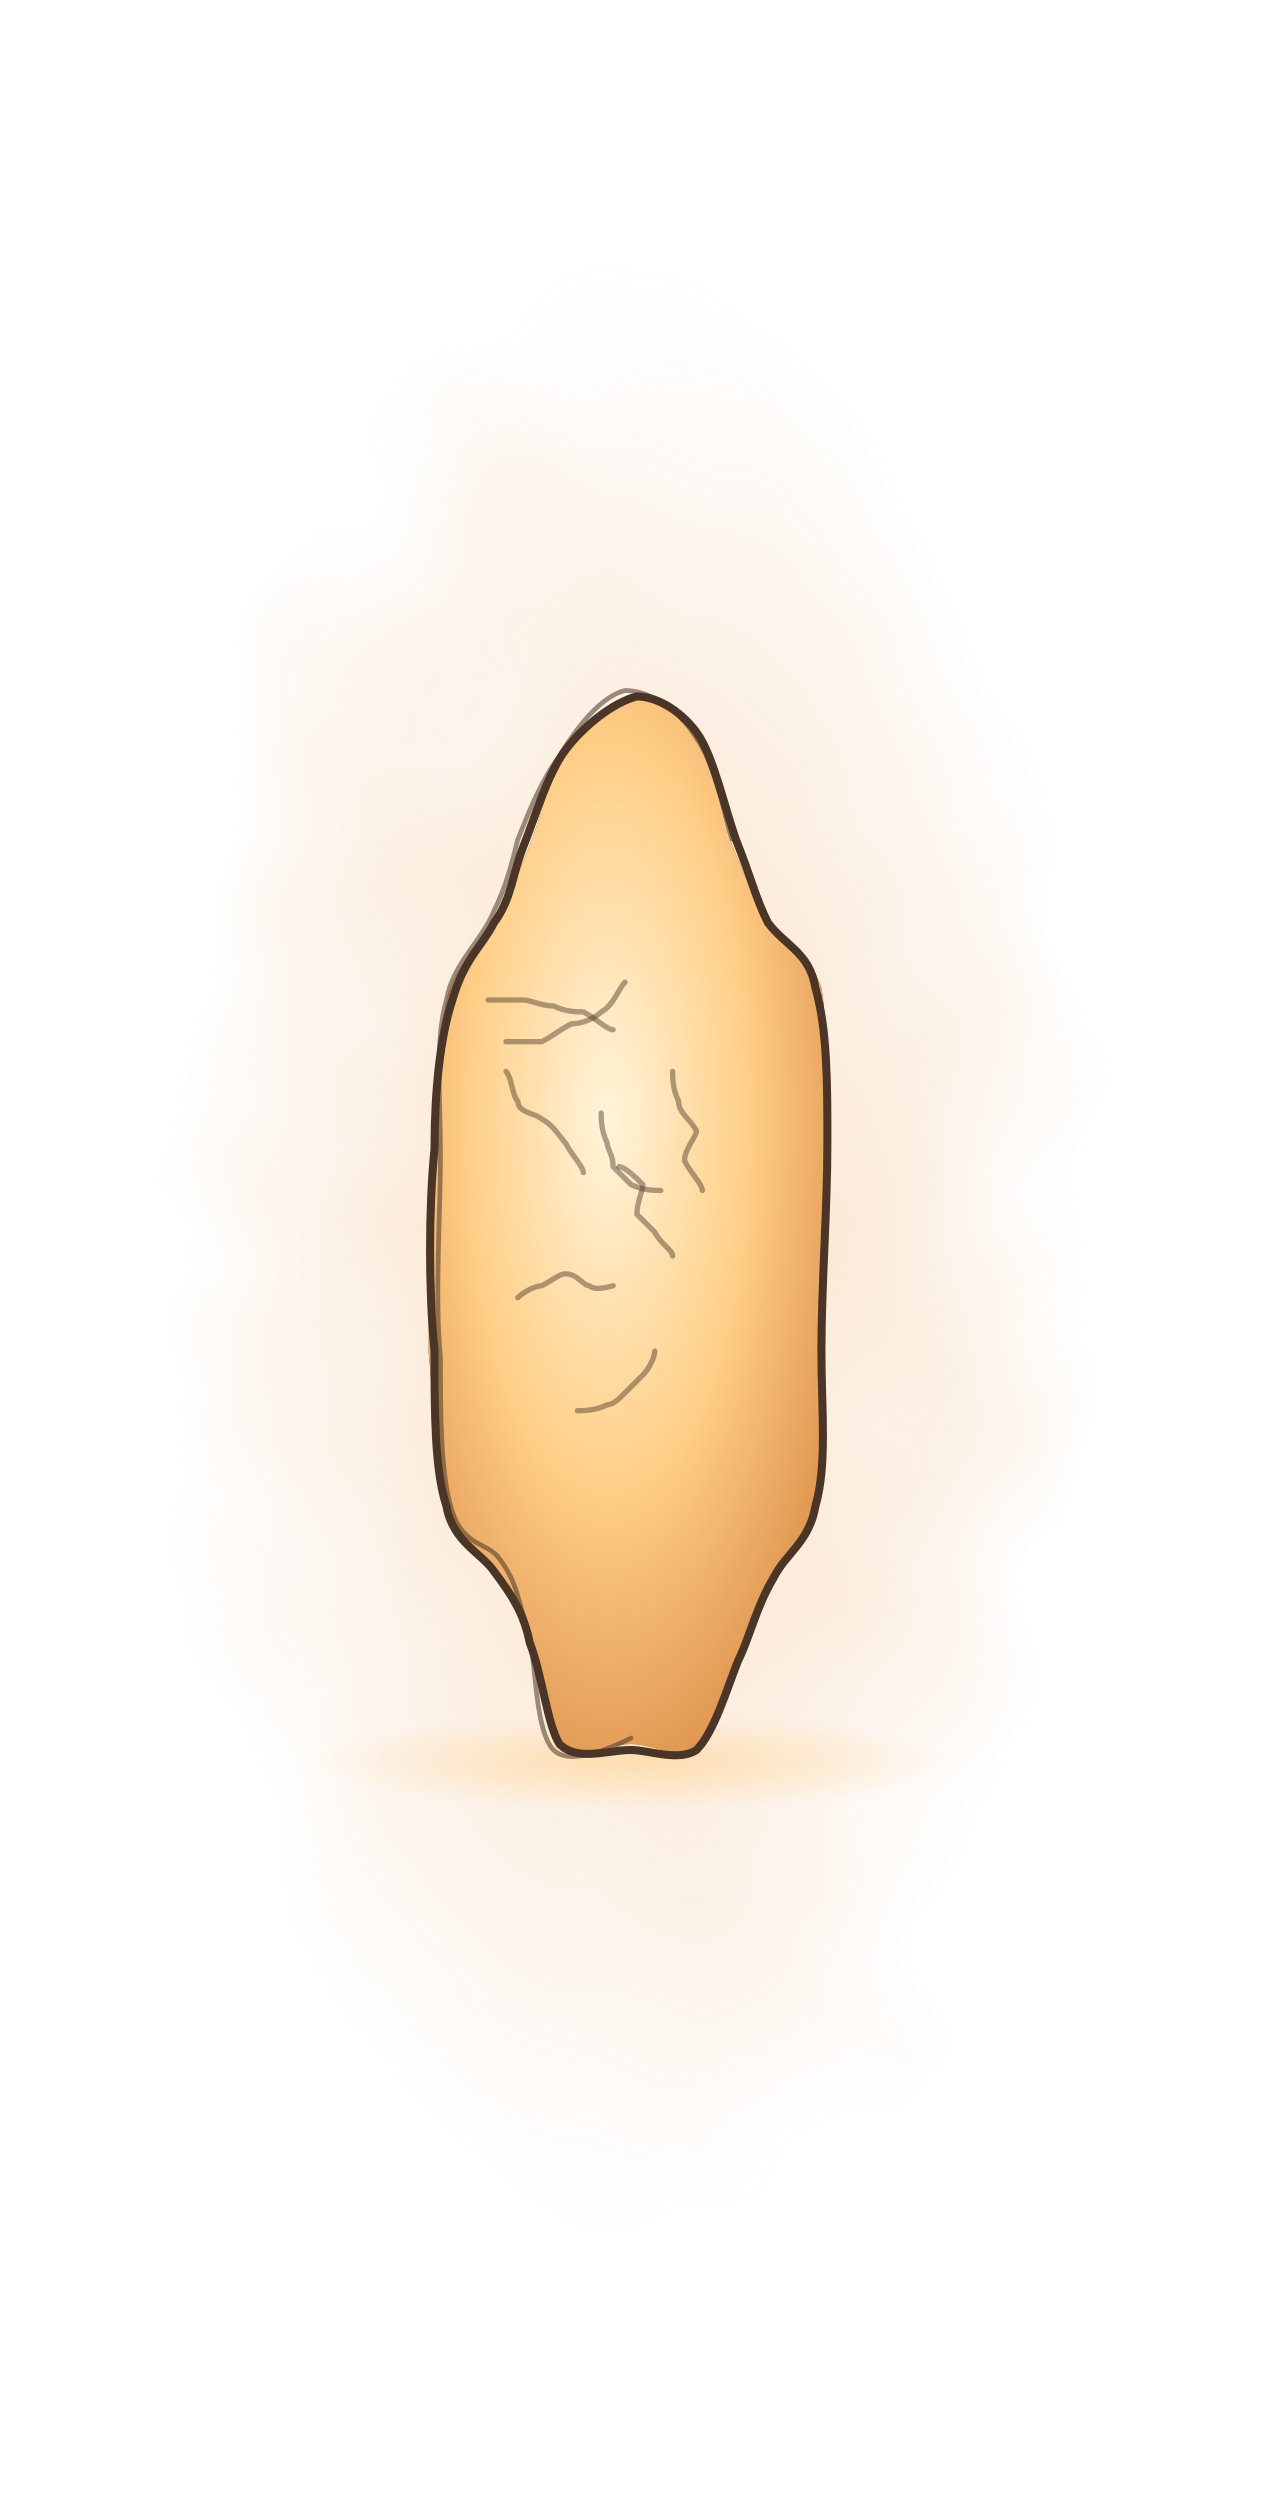
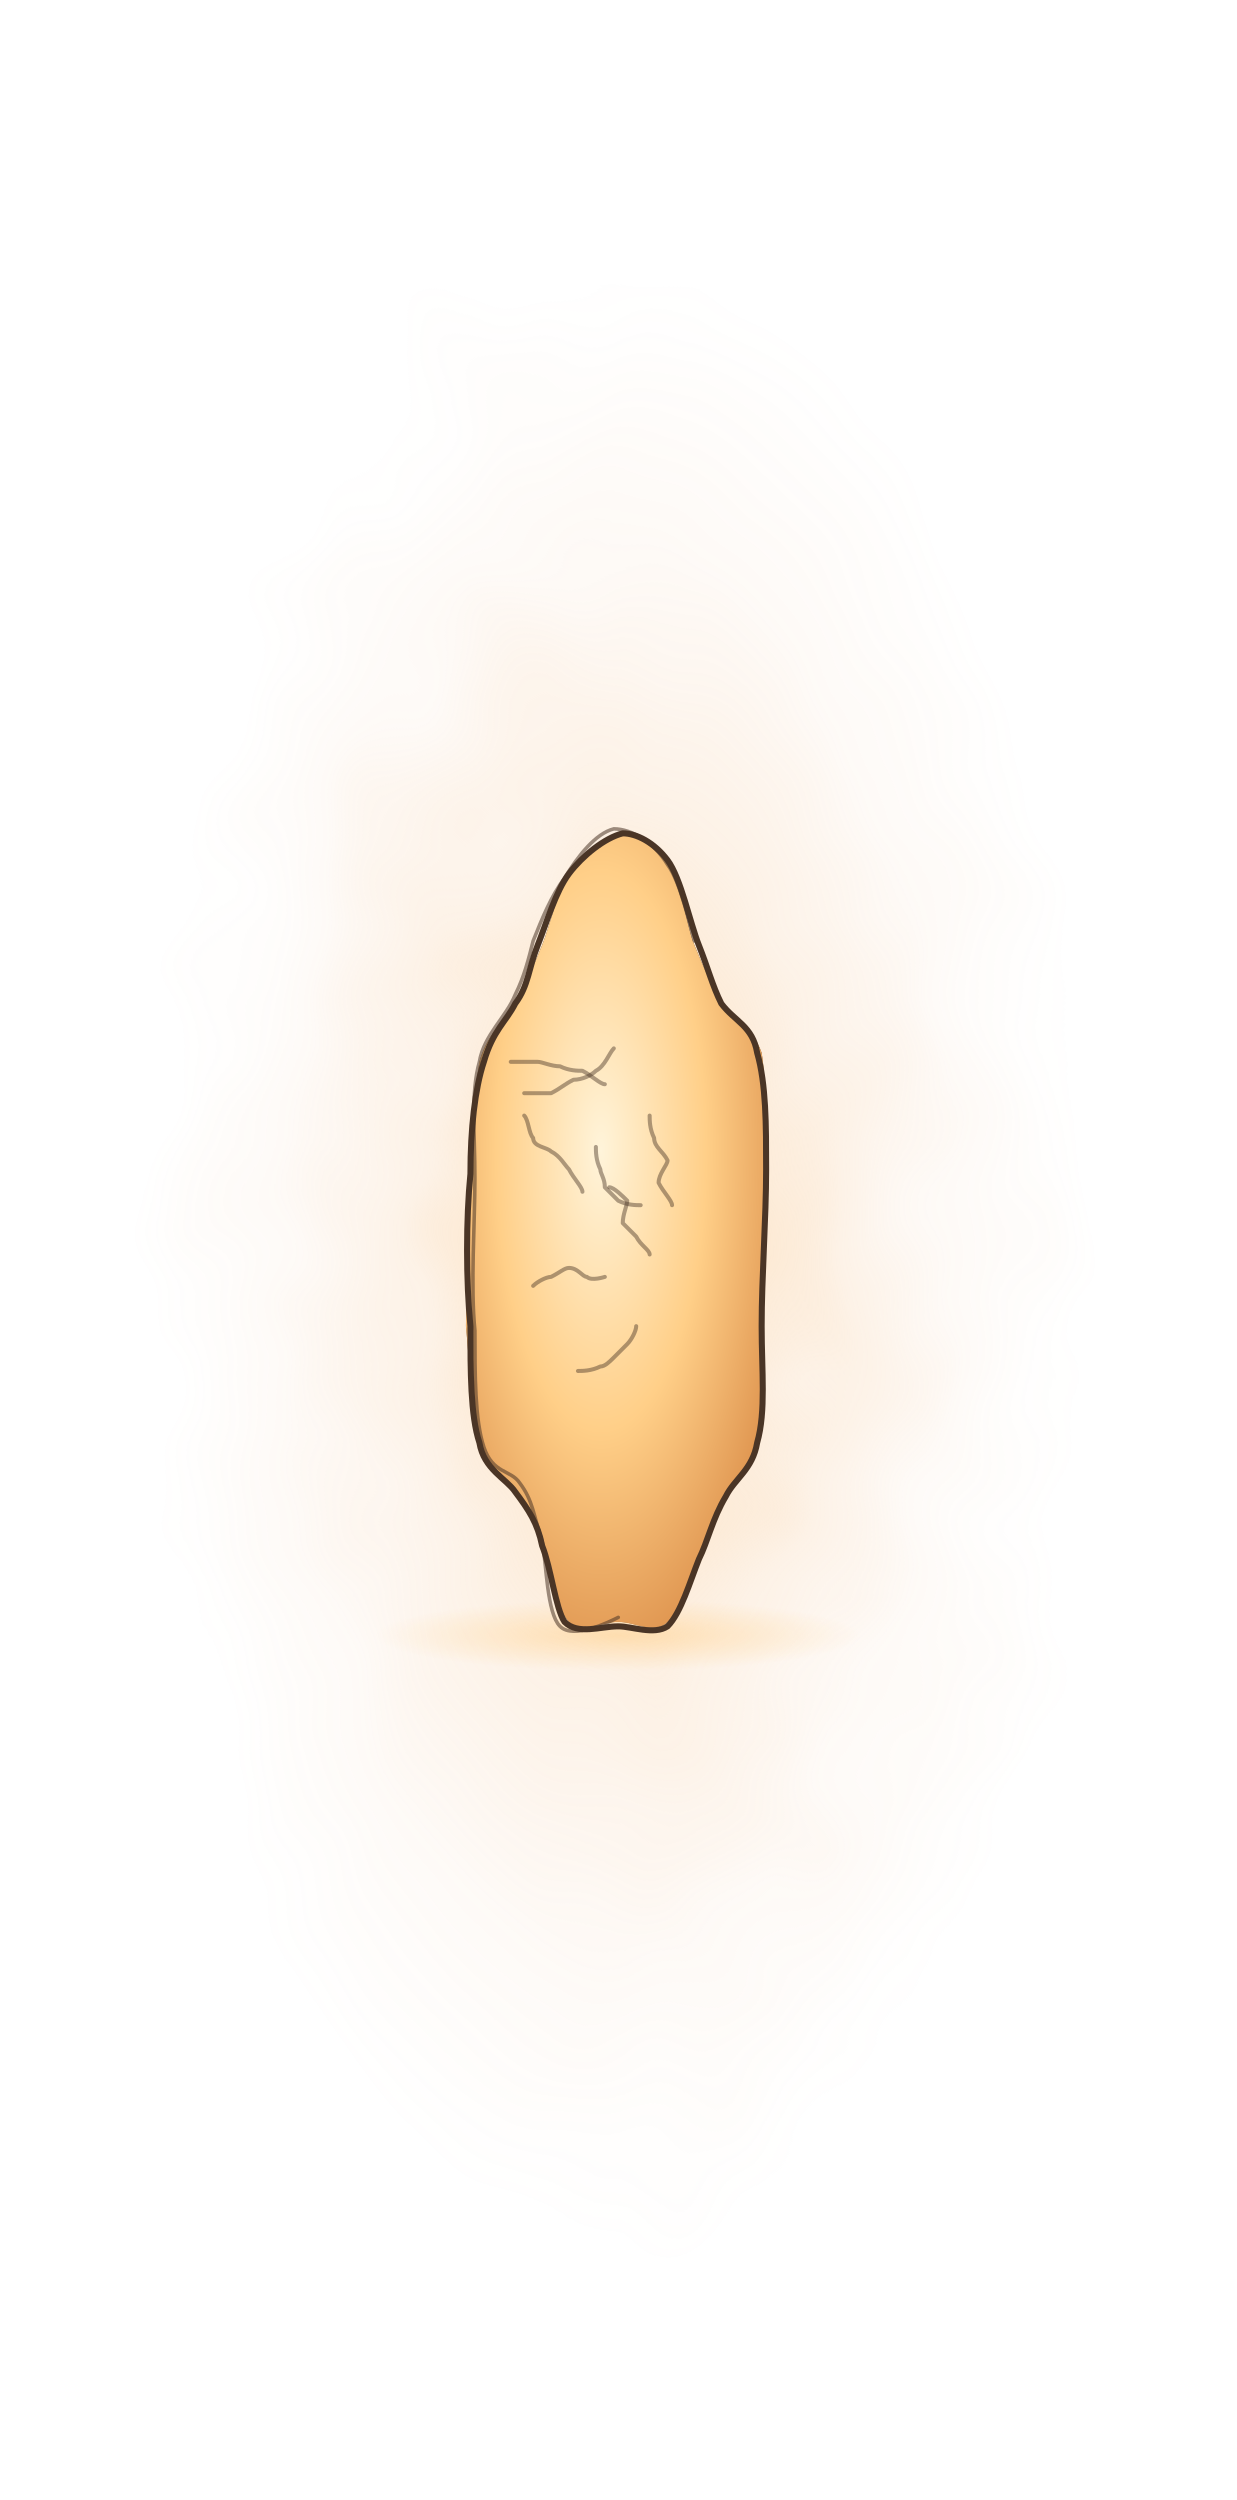
- <svg xmlns="http://www.w3.org/2000/svg" viewBox="-72 380 212 420" width="212" height="420" fill="none" stroke-linecap="round" stroke-linejoin="round">
+ <svg xmlns="http://www.w3.org/2000/svg" viewBox="-104 311 276 558" width="276" height="558" fill="none" stroke-linecap="round" stroke-linejoin="round">
  <style>.ln{stroke:#4a3526;stroke-width:1.35}.ln2{stroke-width:.8;opacity:.55}.wisp{stroke-width:.9;opacity:.45}.sup,.floor{stroke:#c9a582}.sup.pale{stroke:#cdc0b0}.floor{opacity:.25}.bg{fill:#3d2d26}.blotch{fill:#1f1612}.fibre{fill:none;stroke:#1f1612;stroke-linecap:round}.mottle{fill:#4a2614;opacity:.55}</style>
  <defs>
-     <radialGradient id="halo">
-       <stop offset="0" stop-color="#ffcf87" stop-opacity=".55" />
-       <stop offset=".45" stop-color="#f0a250" stop-opacity=".2" />
-       <stop offset="1" stop-color="#e08a3c" stop-opacity="0" />
-     </radialGradient>
    <radialGradient id="inner" cx=".45" cy=".4" r=".7">
      <stop offset="0" stop-color="#fff4da" />
      <stop offset=".5" stop-color="#ffcf88" />
      <stop offset="1" stop-color="#d98a45" />
    </radialGradient>
    <radialGradient id="pale" cx=".45" cy=".4" r=".7">
      <stop offset="0" stop-color="#ffffff" />
      <stop offset=".6" stop-color="#fff8ec" />
      <stop offset="1" stop-color="#ecd3b4" />
    </radialGradient>
    <radialGradient id="brown" cx=".45" cy=".4" r=".7">
      <stop offset="0" stop-color="#ffcf8f" />
      <stop offset=".5" stop-color="#c97a3c" />
      <stop offset="1" stop-color="#6e3d1f" />
    </radialGradient>
    <filter id="felt" x="-10%" y="-10%" width="120%" height="120%">
      <feGaussianBlur stdDeviation="1.6" />
    </filter>
-     <radialGradient id="haloWhite">
-       <stop offset="0" stop-color="#fffaf0" stop-opacity=".6" />
-       <stop offset=".45" stop-color="#fbe9cc" stop-opacity=".22" />
-       <stop offset="1" stop-color="#f2d9b4" stop-opacity="0" />
-     </radialGradient>
    <radialGradient id="pool">
      <stop offset="0" stop-color="#ffcf87" stop-opacity=".55" />
      <stop offset="1" stop-color="#ffcf87" stop-opacity="0" />
    </radialGradient>
    <filter id="rough" x="-20%" y="-20%" width="140%" height="140%">
      <feTurbulence type="fractalNoise" baseFrequency=".03" numOctaves="2" seed="3" />
      <feDisplacementMap in="SourceGraphic" scale="26" />
    </filter>
+     <radialGradient id="halo">
+       <stop offset="0" stop-color="#ffcf87" stop-opacity=".55" />
+       <stop offset=".2" stop-color="#fbbd72" stop-opacity=".34" />
+       <stop offset=".45" stop-color="#f0a250" stop-opacity=".14" />
+       <stop offset=".72" stop-color="#e8954a" stop-opacity=".045" />
+       <stop offset="1" stop-color="#e08a3c" stop-opacity="0" />
+     </radialGradient>
+     <radialGradient id="haloWhite">
+       <stop offset="0" stop-color="#fffaf0" stop-opacity=".6" />
+       <stop offset=".2" stop-color="#fff2de" stop-opacity=".38" />
+       <stop offset=".45" stop-color="#fbe9cc" stop-opacity=".15" />
+       <stop offset=".72" stop-color="#f6dfbf" stop-opacity=".05" />
+       <stop offset="1" stop-color="#f2d9b4" stop-opacity="0" />
+     </radialGradient>
+     <radialGradient id="haloDim">
+       <stop offset="0" stop-color="#f0b26a" stop-opacity=".4" />
+       <stop offset=".2" stop-color="#d98f4c" stop-opacity=".24" />
+       <stop offset=".45" stop-color="#c47a3a" stop-opacity=".1" />
+       <stop offset=".72" stop-color="#b56e33" stop-opacity=".03" />
+       <stop offset="1" stop-color="#a8642e" stop-opacity="0" />
+     </radialGradient>
+     <linearGradient id="floorFade" gradientUnits="userSpaceOnUse" x1="0" y1="586" x2="0" y2="676">
+       <stop offset="0" stop-color="#fff" />
+       <stop offset="1" stop-color="#000" />
+     </linearGradient>
+     <mask id="aboveFloor" maskUnits="userSpaceOnUse" x="-3000" y="-3000" width="8000" height="8000">
+       <rect x="-3000" y="-3000" width="8000" height="8000" fill="url(#floorFade)" />
+     </mask>
+     <filter id="shaftBlur" x="-30%" y="-30%" width="160%" height="160%">
+       <feGaussianBlur stdDeviation="7" />
+     </filter>
  </defs>
  <clipPath id="c1">
    <path d="M34 497 C38 497 43 499 45 503 C48 507 49 517 51 522 C53 527 55 531 57 535 C59 539 64 540 66 546 C67 552 67 563 67 573 C67 583 67 597 66 607 C66 617 66 626 65 633 C63 639 60 641 57 646 C55 650 54 654 52 659 C50 663 48 671 45 673 C42 676 38 673 34 673 C30 673 25 676 23 673 C20 670 19 661 17 656 C15 651 14 648 11 644 C9 640 5 639 3 633 C1 627 1 617 0 607 C0 597 1 583 1 573 C2 563 2 554 3 548 C5 541 9 539 11 535 C13 531 15 527 17 522 C19 517 20 511 23 506 C26 502 30 498 34 497Z" />
  </clipPath>
  <path class="bg" d="M34 497 C38 497 43 499 45 503 C48 507 49 517 51 522 C53 527 55 531 57 535 C59 539 64 540 66 546 C67 552 67 563 67 573 C67 583 67 597 66 607 C66 617 66 626 65 633 C63 639 60 641 57 646 C55 650 54 654 52 659 C50 663 48 671 45 673 C42 676 38 673 34 673 C30 673 25 676 23 673 C20 670 19 661 17 656 C15 651 14 648 11 644 C9 640 5 639 3 633 C1 627 1 617 0 607 C0 597 1 583 1 573 C2 563 2 554 3 548 C5 541 9 539 11 535 C13 531 15 527 17 522 C19 517 20 511 23 506 C26 502 30 498 34 497Z" />
  <g class="warm">
-     <ellipse cx="34" cy="590" rx="77" ry="163" fill="url(#halo)" filter="url(#rough)" />
+     <ellipse cx="34" cy="590" rx="104" ry="221" fill="url(#halo)" filter="url(#rough)" />
    <ellipse cx="34" cy="676" rx="54" ry="8" fill="url(#pool)" />
    <path d="M34 497 C38 497 43 499 45 503 C48 507 49 517 51 522 C53 527 55 531 57 535 C59 539 64 540 66 546 C67 552 67 563 67 573 C67 583 67 597 66 607 C66 617 66 626 65 633 C63 639 60 641 57 646 C55 650 54 654 52 659 C50 663 48 671 45 673 C42 676 38 673 34 673 C30 673 25 676 23 673 C20 670 19 661 17 656 C15 651 14 648 11 644 C9 640 5 639 3 633 C1 627 1 617 0 607 C0 597 1 583 1 573 C2 563 2 554 3 548 C5 541 9 539 11 535 C13 531 15 527 17 522 C19 517 20 511 23 506 C26 502 30 498 34 497Z" fill="url(#inner)" />
  </g>
  <path class="ln" d="M35 497 C38 497 42 499 45 503 C48 507 50 517 52 522 C54 527 55 531 57 535 C60 539 64 540 65 546 C67 553 67 562 67 572 C67 583 66 596 66 607 C66 617 67 626 65 633 C64 639 60 641 58 645 C55 650 54 655 52 659 C50 664 48 671 45 674 C42 676 37 674 34 674 C30 674 25 676 22 673 C20 670 19 661 17 656 C16 651 14 648 11 644 C9 641 4 639 3 633 C1 627 1 617 1 607 C0 597 0 583 1 573 C1 563 2 554 4 548 C6 541 9 539 11 535 C14 531 14 527 16 522 C18 517 20 510 23 506 C26 502 31 498 35 497Z" />
  <path class="ln ln2" d="M34 672 C32 673 24 677 21 674 C18 671 18 660 17 655 C15 649 15 646 12 642 C10 639 6 640 4 634 C2 628 2 618 2 608 C1 598 2 584 2 574 C2 564 1 555 3 548 C4 542 9 538 11 533 C13 529 14 525 15 521 C17 516 19 511 22 507 C25 502 29 497 33 496 C37 496 42 499 45 504 C48 508 50 518 51 521" />
  <path class="ln wisp" d="M31 553 C30 553 28 551 26 550 C25 550 23 550 21 549 C19 549 17 548 16 548 C14 548 11 548 10 548" />
  <path class="ln wisp" d="M26 577 C26 576 24 574 23 572 C22 571 21 569 19 568 C18 567 15 567 15 565 C14 564 14 561 13 560" />
  <path class="ln wisp" d="M33 545 C32 546 31 549 29 550 C28 551 26 552 24 552 C22 553 21 554 19 555 C17 555 14 555 13 555" />
  <path class="ln wisp" d="M39 580 C38 580 36 580 34 579 C33 578 32 577 31 576 C31 574 30 573 30 572 C29 570 29 568 29 567" />
  <path class="ln wisp" d="M41 591 C41 590 39 589 38 587 C37 586 36 585 35 584 C35 582 36 580 36 579 C35 578 33 576 32 576" />
  <path class="ln wisp" d="M46 580 C46 579 44 577 43 575 C43 573 45 571 45 570 C44 568 42 567 42 565 C41 563 41 561 41 560" />
  <path class="ln wisp" d="M25 617 C26 617 28 617 30 616 C31 616 32 615 33 614 C34 613 35 612 36 611 C37 610 38 608 38 607" />
  <path class="ln wisp" d="M31 596 C31 596 28 597 27 596 C26 596 25 594 23 594 C22 594 21 595 19 596 C18 596 16 597 15 598" />
</svg>
